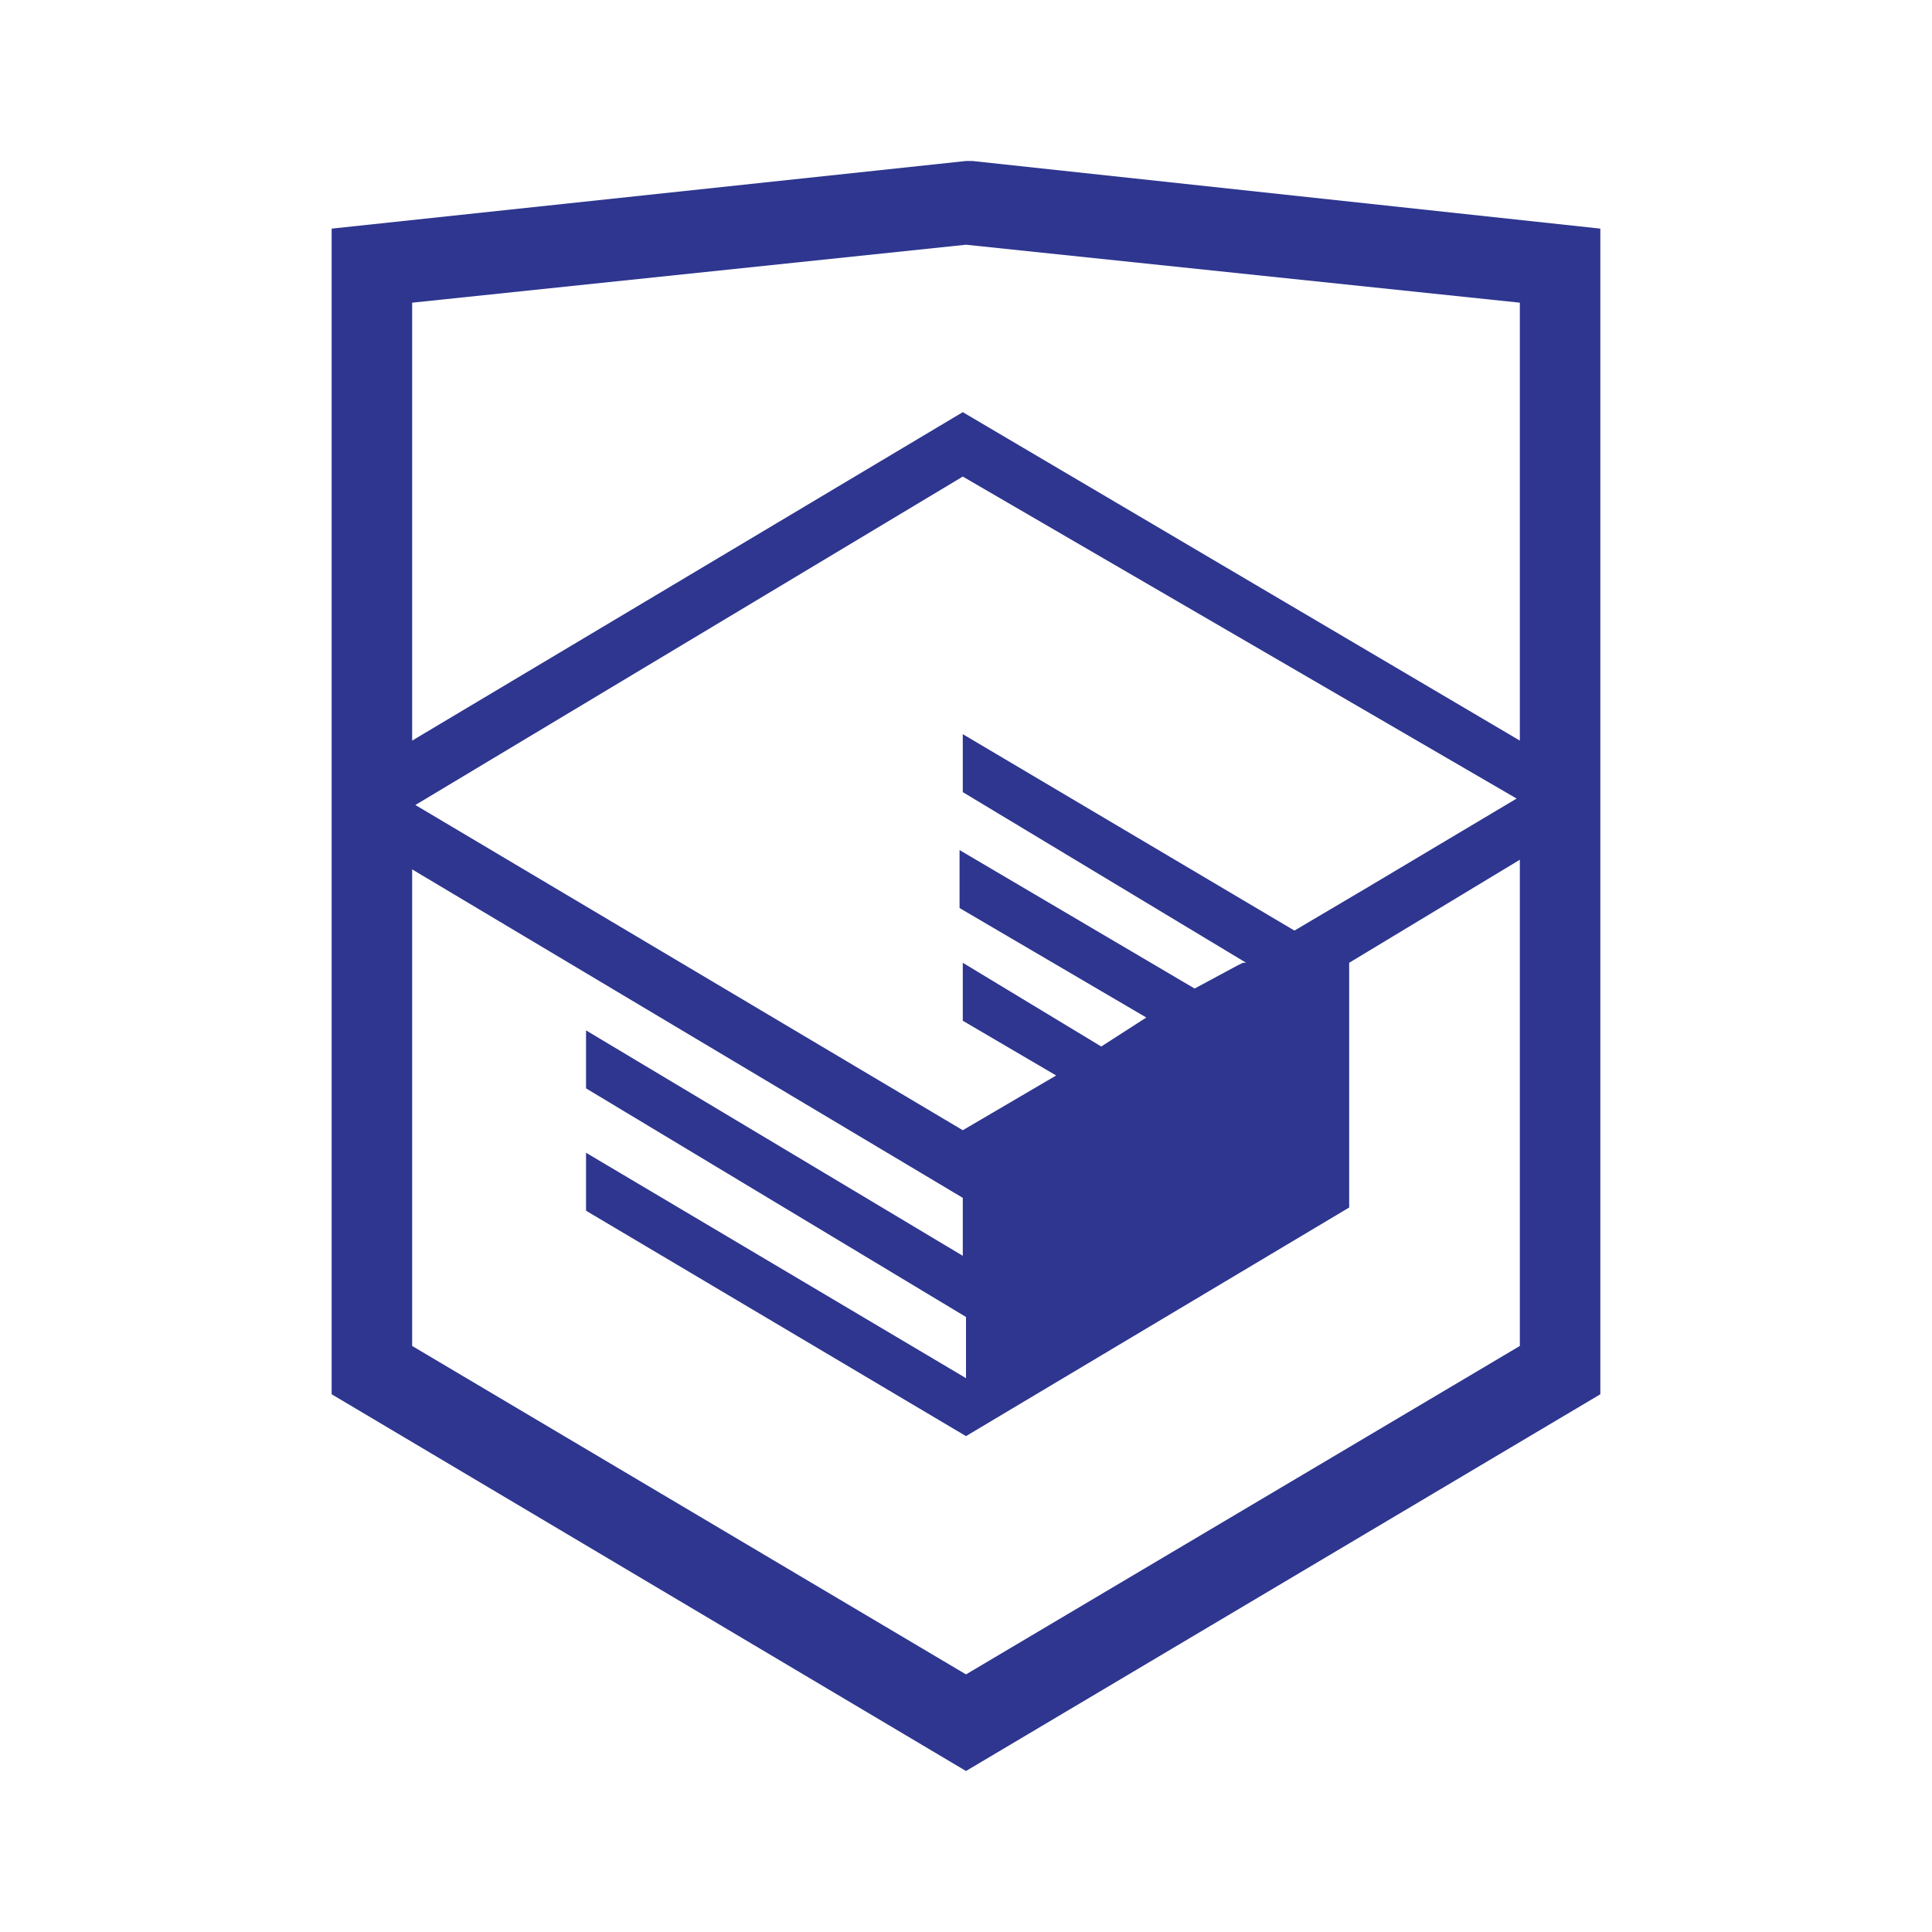
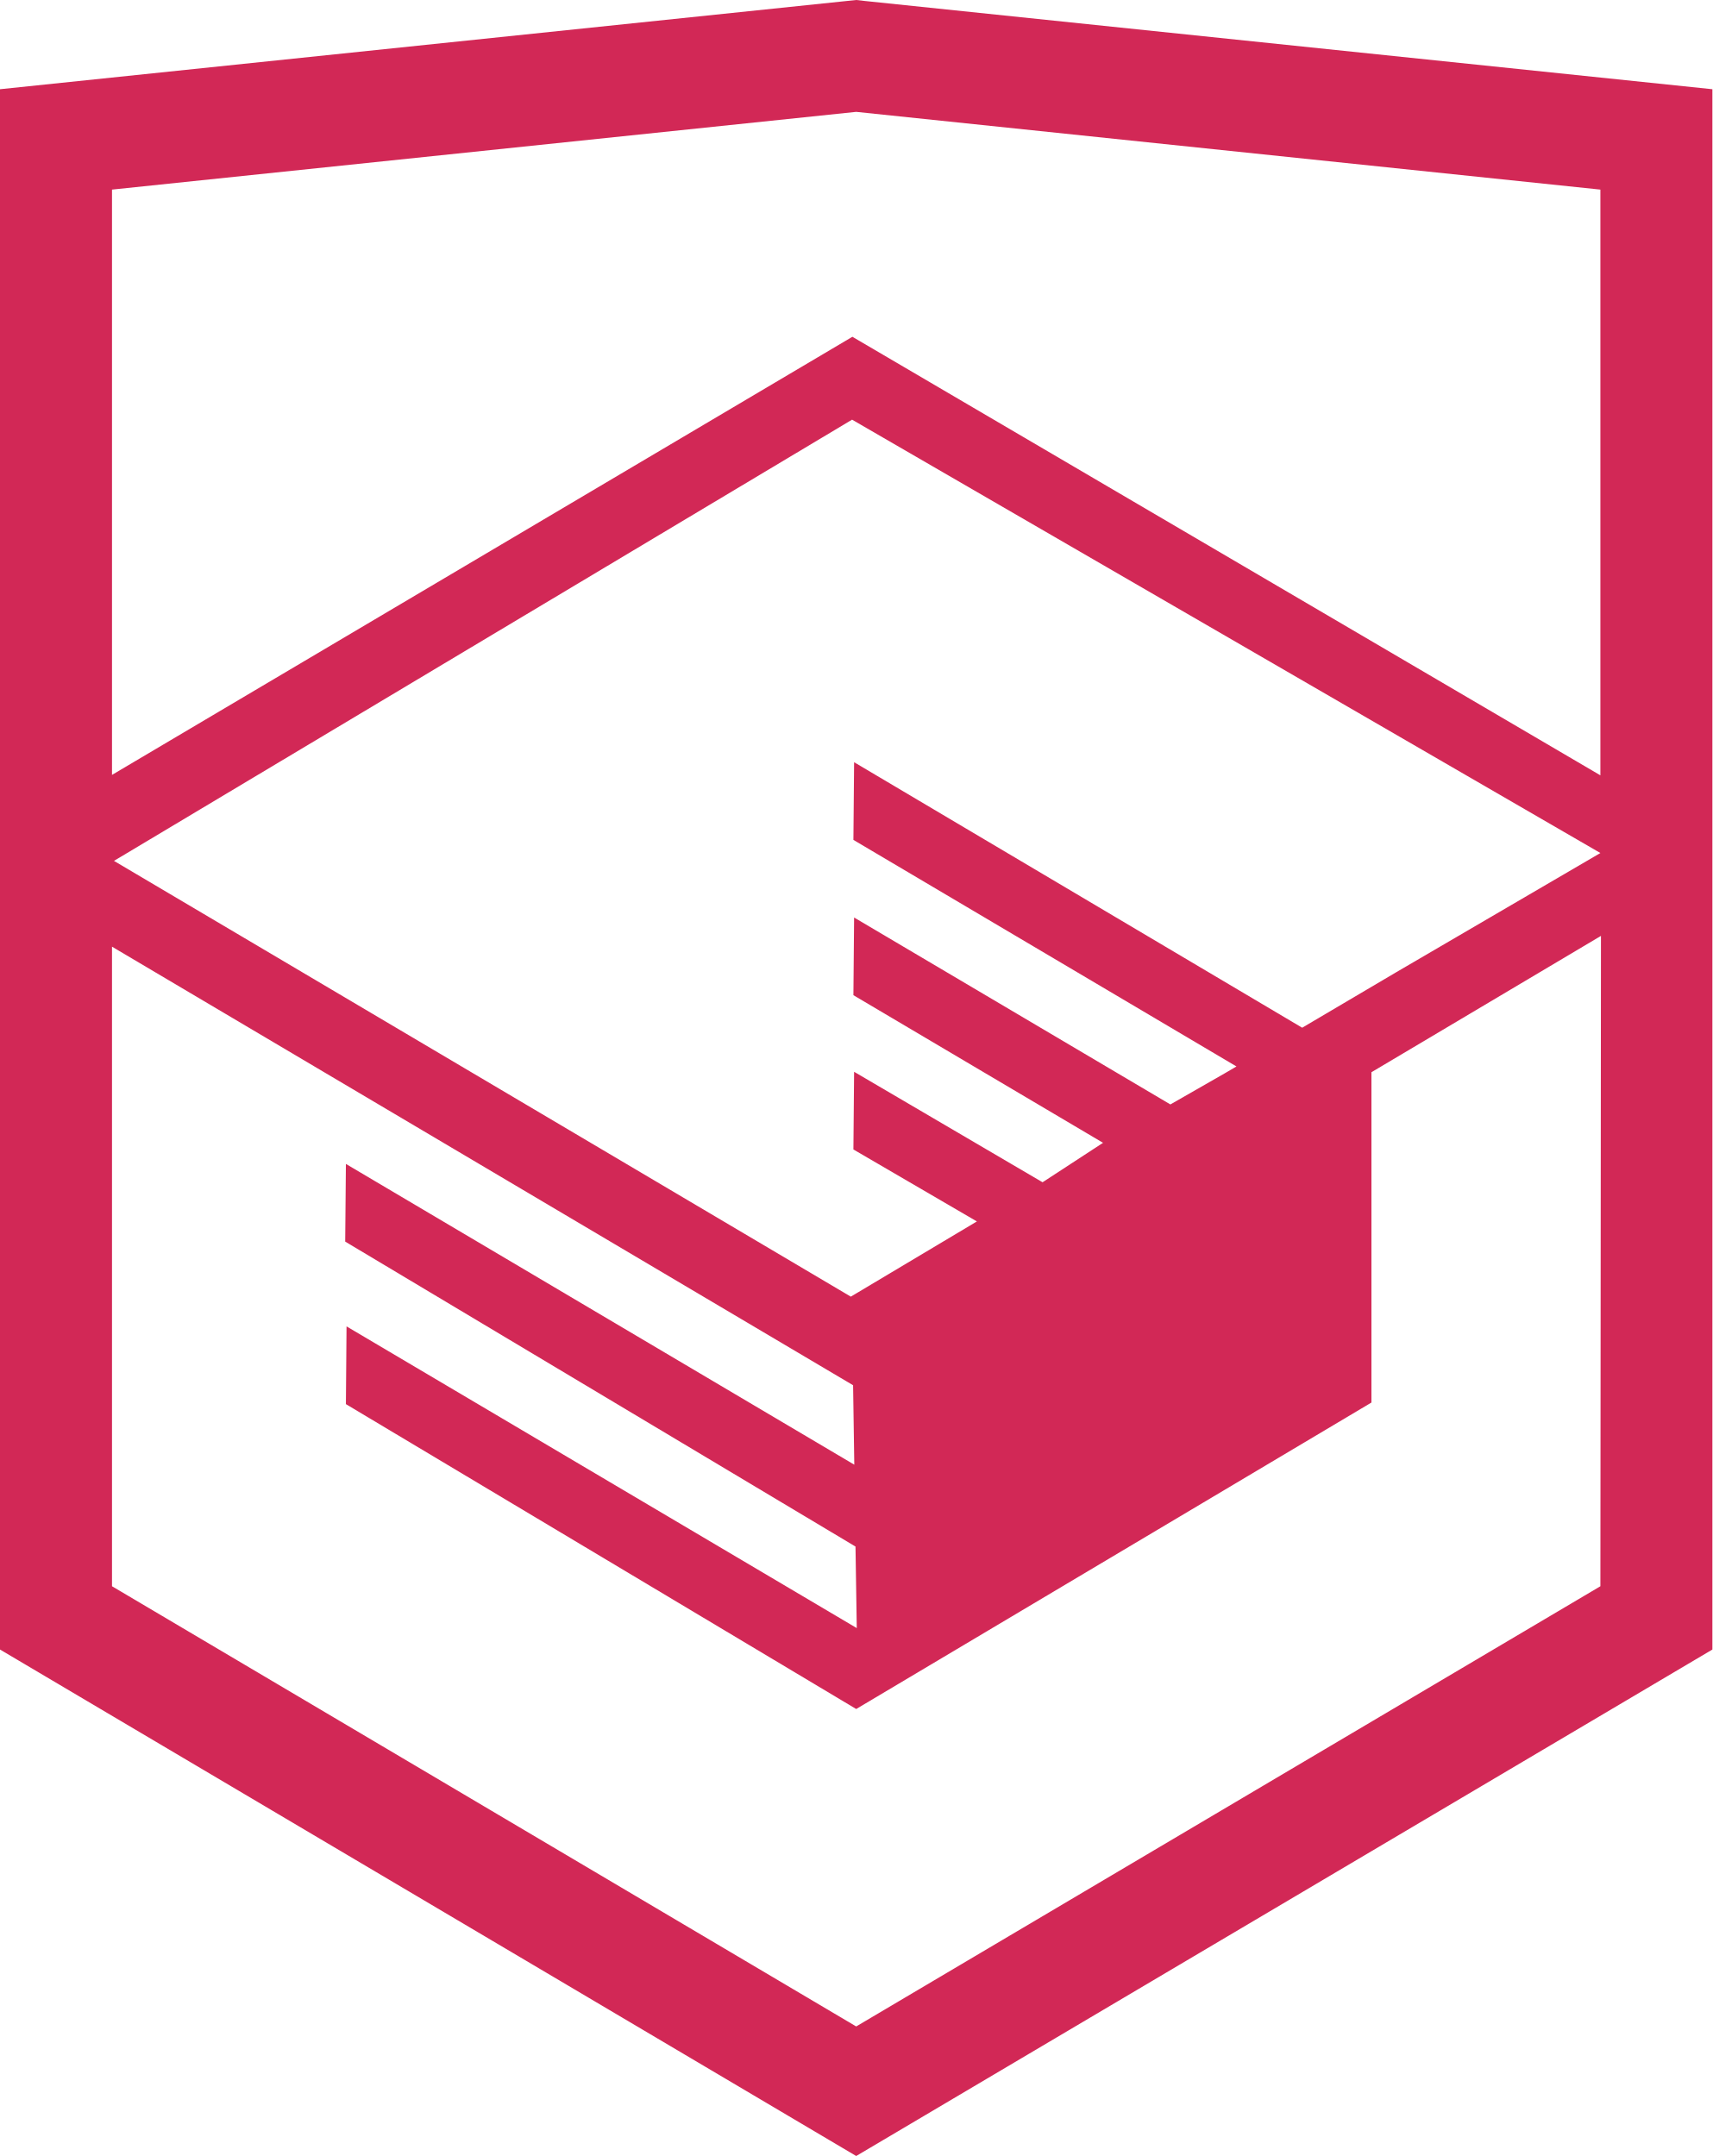
- <svg xmlns="http://www.w3.org/2000/svg" viewBox="0 0 60 60">
-   <path fill="#2E368F" d="M30.2 5h-.2l-19.7 2.1v36.2l19.7 11.7 19.7-11.7v-36.2l-19.5-2.1zm17 36.8l-17.2 10.2-17.2-10.2v-14.8l17.1 10.2v1.8l-11.7-7v1.8l11.8 7.1v1.9l-11.8-7v1.8l11.8 7 11.9-7.1v-7.6l5.3-3.2v15.1zm-.1-17l-4.7 2.8-2.2 1.3-10.3-6.1v1.8l8.8 5.3h-.1l-.2.1-1.3.7-7.3-4.3v1.8l5.8 3.4-1.4.9-4.3-2.6v1.8l2.9 1.7-2.9 1.7-17-10.1 17-10.2 17.2 10zm.1-1.8l-17.3-10.2-17.1 10.2v-13.6l17.2-1.8 17.2 1.8v13.6z" />
+ <svg xmlns="http://www.w3.org/2000/svg" width="27" height="34" viewBox="0 0 27 34" fill="none">
+   <path d="M13.643 0.016L13.5 0L0 1.407V26.013L13.5 34L27 26.013V1.407L13.643 0.016ZM25.234 25.015L13.5 31.957L1.766 25.015V14.929L13.451 21.845L13.47 23.098L5.454 18.355L5.443 19.58L13.489 24.389L13.509 25.675L5.464 20.917L5.454 22.143L13.5 26.951L21.624 22.118V20.893V16.909L25.243 14.759L25.234 25.015ZM25.234 13.452L22.015 15.332L20.532 16.207L13.467 12.02L13.456 13.245L19.496 16.818L19.443 16.849L19.313 16.925L18.454 17.417L13.467 14.469L13.456 15.694L17.392 18.022L16.459 18.631L16.438 18.644L13.467 16.902L13.456 18.127L15.403 19.262L13.415 20.448L1.797 13.576L13.435 6.618L25.234 13.452ZM25.234 12.227L13.44 5.311L1.766 12.22V2.99L13.5 1.764L25.234 2.99V12.227Z" fill="#D22856" />
</svg>
